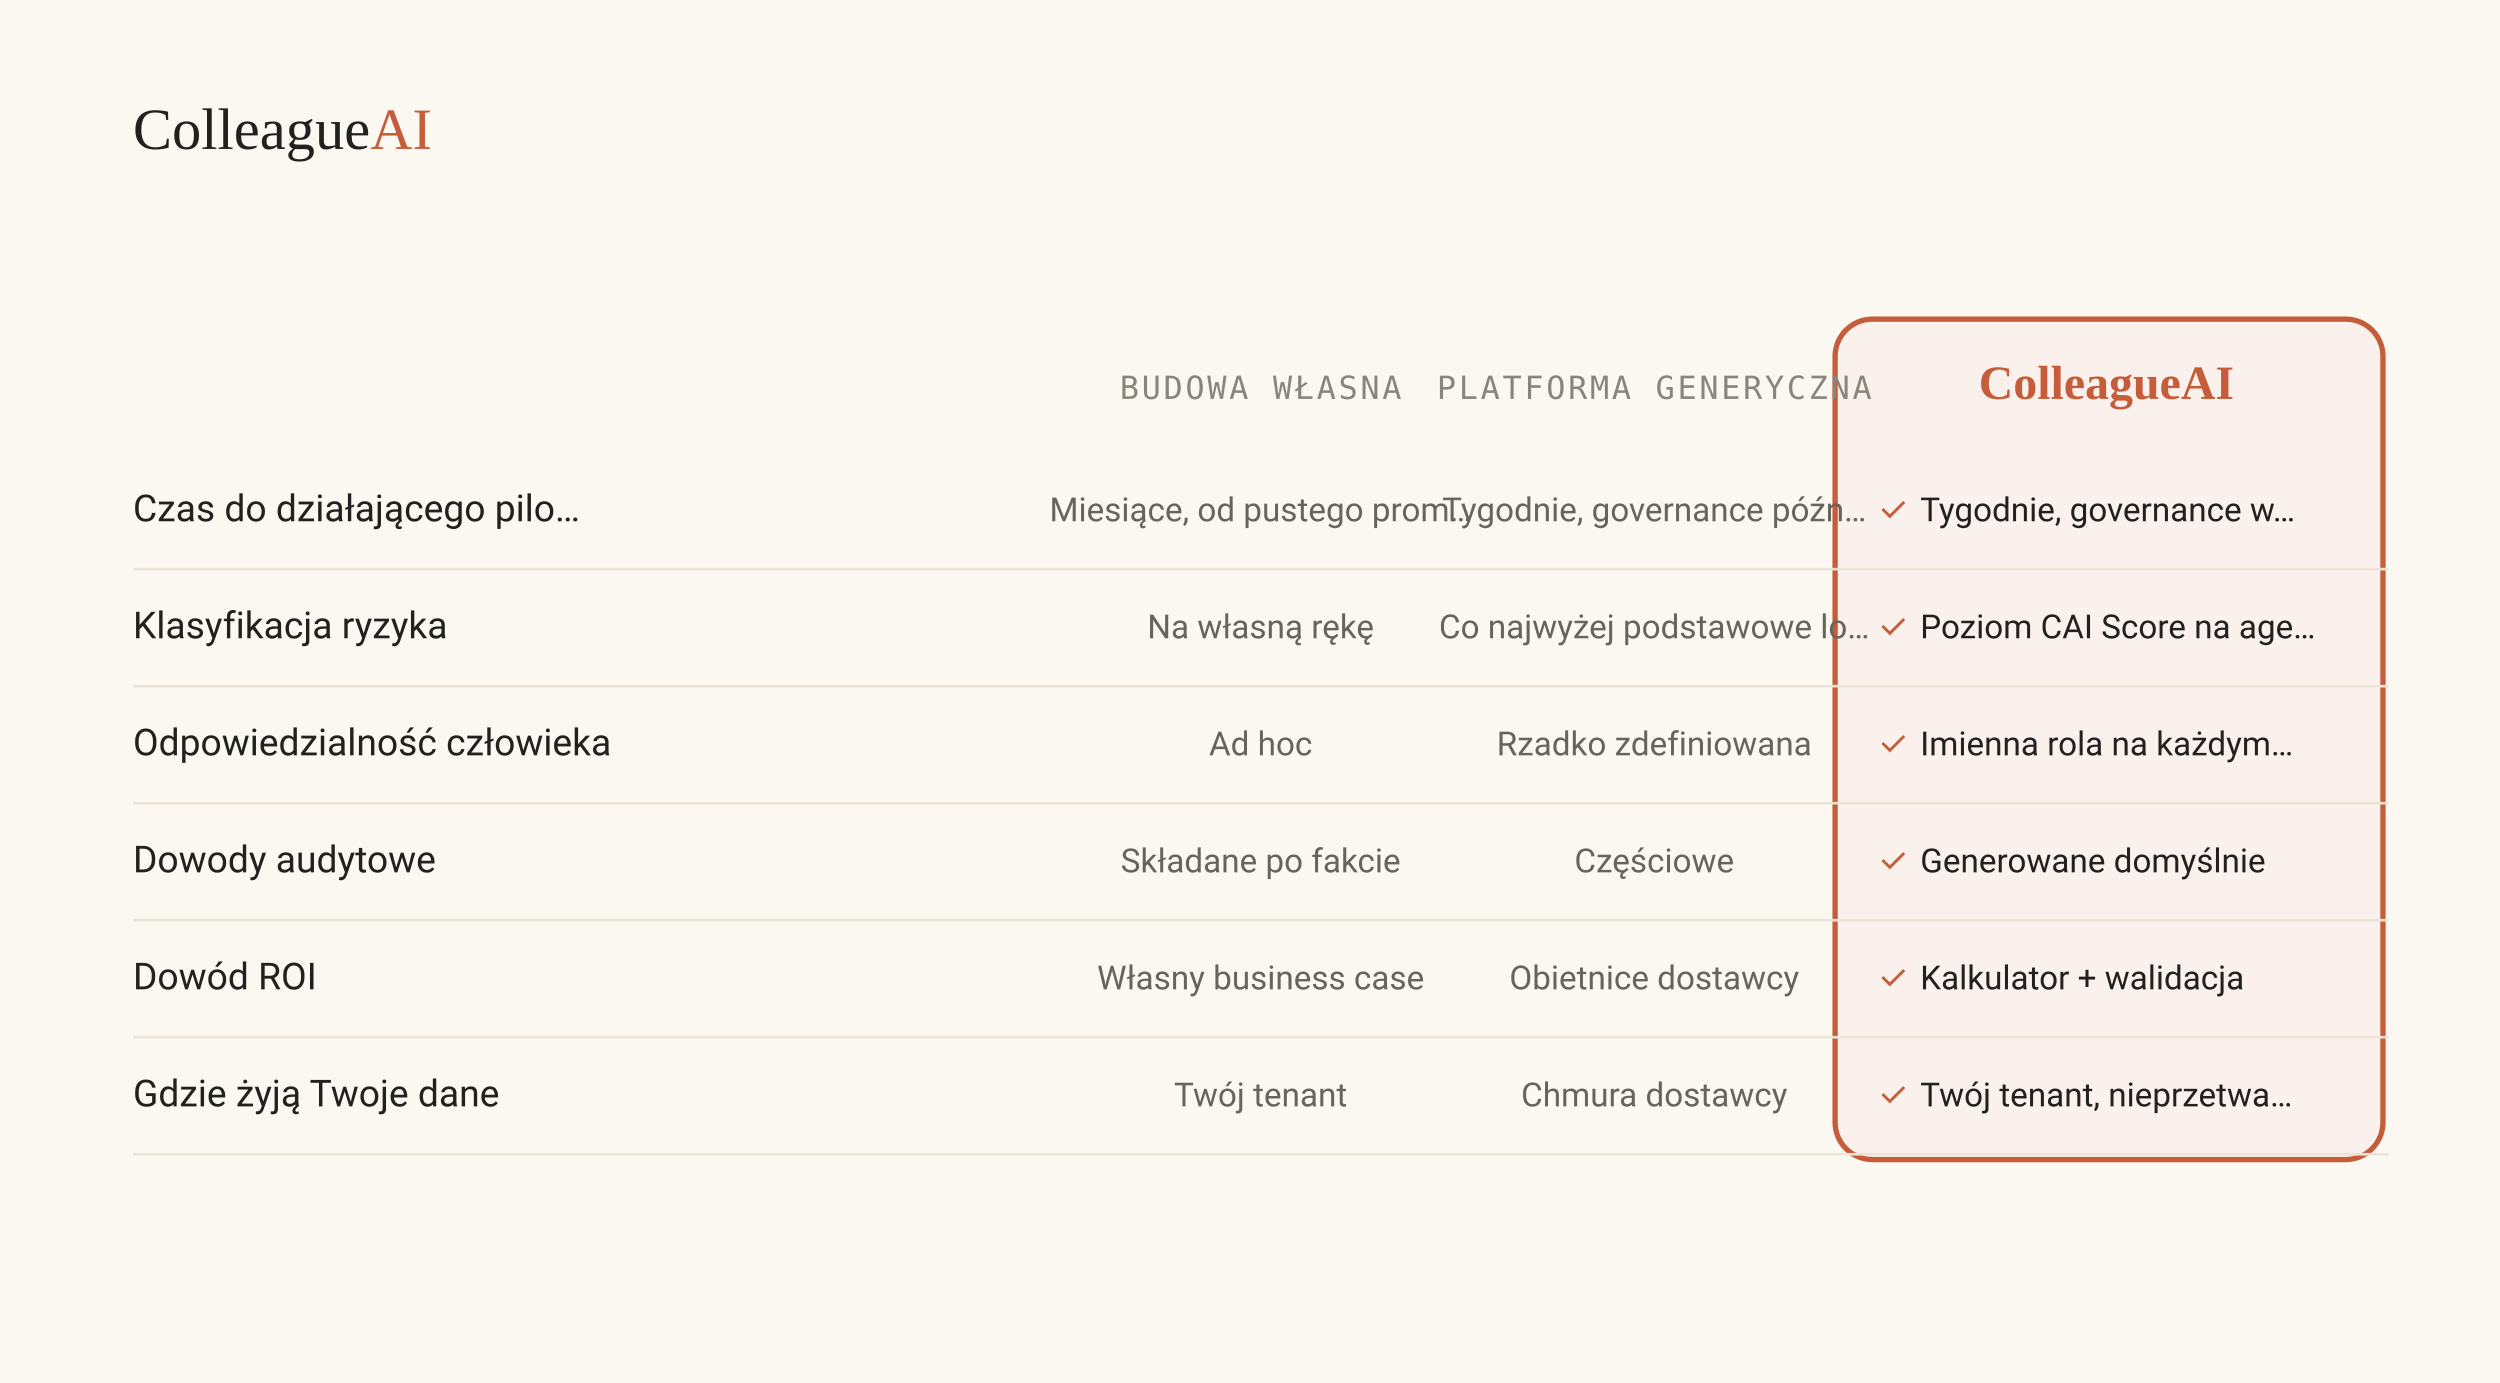
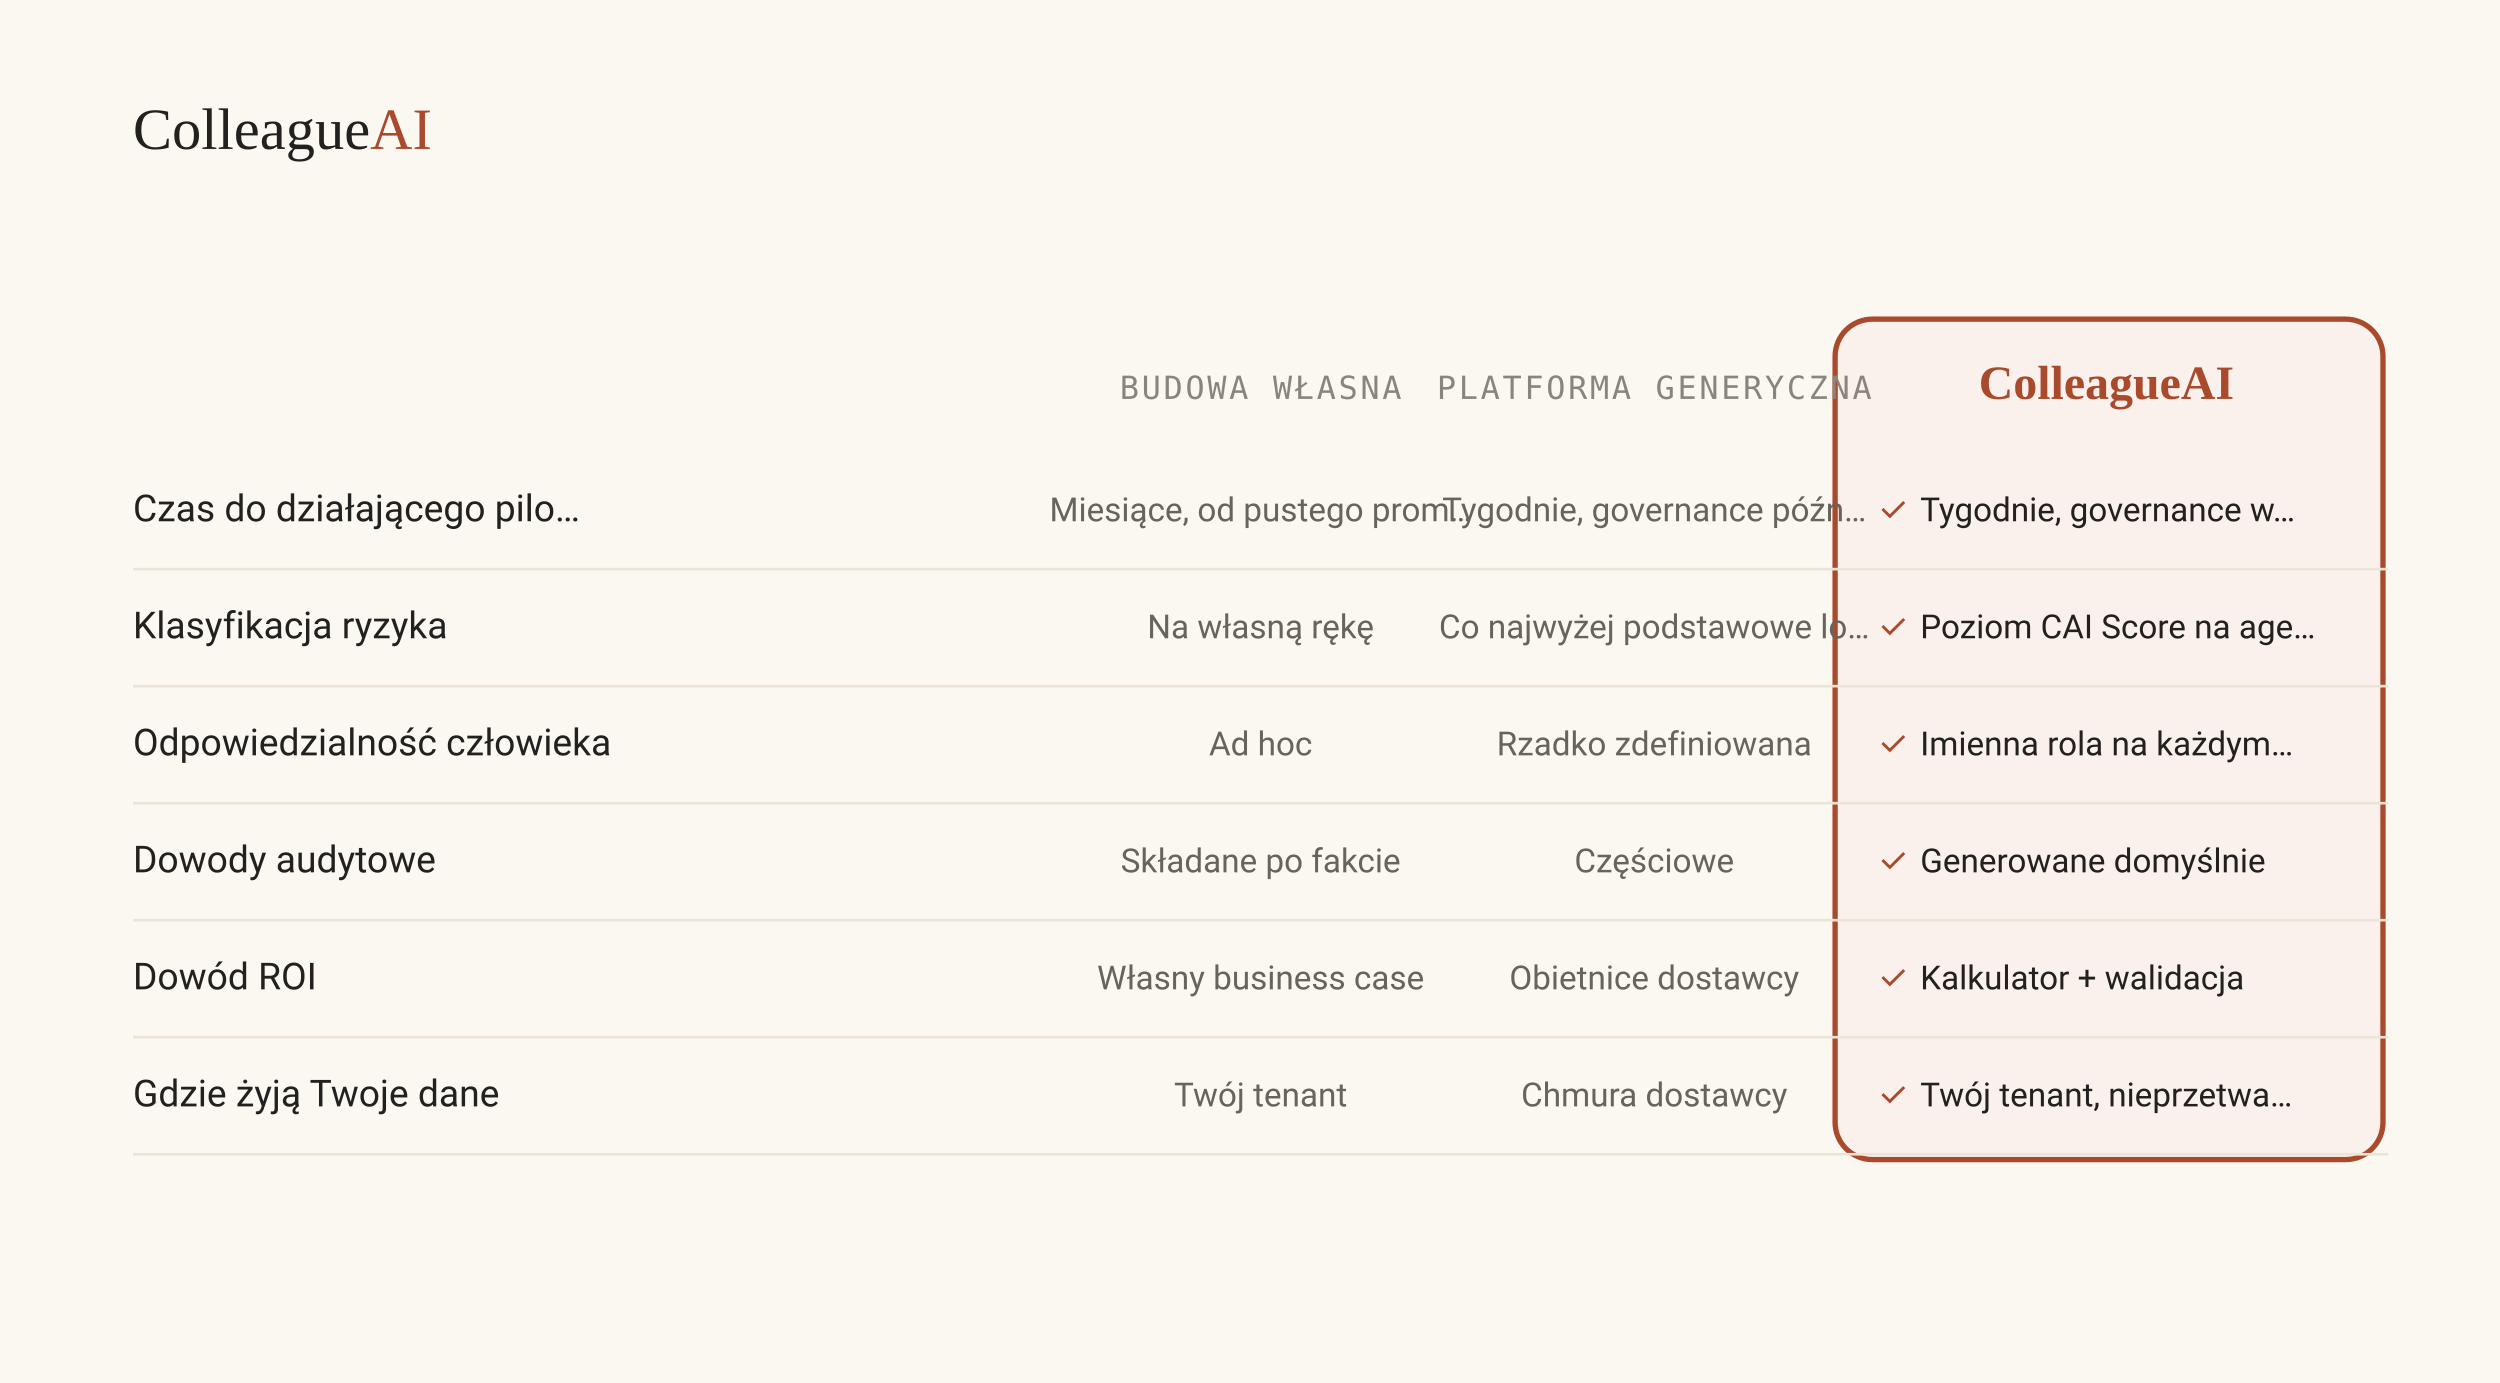
<svg xmlns="http://www.w3.org/2000/svg" viewBox="0 0 940 520" font-family="system-ui,-apple-system,'Segoe UI',Roboto,sans-serif">
  <defs>
    <style>.serif{font-family:Georgia,'Times New Roman',serif}.mono{font-family:ui-monospace,SFMono-Regular,Menlo,monospace}</style>
  </defs>
  <rect width="940" height="520" fill="#FBF8F2" />
-   <text x="50" y="56" class="serif" font-size="22" fill="#22211F">Colleague<tspan fill="#c65d3a">AI</tspan>
+   <text x="50" y="56" class="serif" font-size="22" fill="#22211F">Colleague<tspan fill="#a94a2c">AI</tspan>
  </text>
-   <rect x="690" y="120" width="206" height="316" rx="14" fill="#fbf1ec" stroke="#c65d3a" stroke-width="2" />
+   <rect x="690" y="120" width="206" height="316" rx="14" fill="#fbf1ec" stroke="#a94a2c" stroke-width="2" />
  <text x="474" y="150" class="mono" font-size="12" letter-spacing="1" fill="#8a857c" text-anchor="middle">BUDOWA WŁASNA</text>
  <text x="622" y="150" class="mono" font-size="12" letter-spacing="1" fill="#8a857c" text-anchor="middle">PLATFORMA GENERYCZNA</text>
-   <text x="792" y="150" class="serif" font-size="18" fill="#c65d3a" text-anchor="middle" font-weight="bold">ColleagueAI</text>
+   <text x="792" y="150" class="serif" font-size="18" fill="#a94a2c" text-anchor="middle" font-weight="bold">ColleagueAI</text>
  <text x="50" y="196" font-size="14" fill="#22211F">Czas do działającego pilo…</text>
  <text x="474" y="196" font-size="12.5" fill="#68635b" text-anchor="middle">Miesiące, od pustego prom…</text>
  <text x="622" y="196" font-size="12.5" fill="#68635b" text-anchor="middle">Tygodnie, governance późn…</text>
-   <text x="706" y="196" font-size="13" fill="#c65d3a">✓</text>
+   <text x="706" y="196" font-size="13" fill="#a94a2c">✓</text>
  <text x="722" y="196" font-size="12.5" fill="#22211F">Tygodnie, governance w…</text>
  <line x1="50" y1="214" x2="898" y2="214" stroke="#ece4d7" stroke-width="1" />
  <text x="50" y="240" font-size="14" fill="#22211F">Klasyfikacja ryzyka</text>
  <text x="474" y="240" font-size="12.5" fill="#68635b" text-anchor="middle">Na własną rękę</text>
  <text x="622" y="240" font-size="12.5" fill="#68635b" text-anchor="middle">Co najwyżej podstawowe lo…</text>
-   <text x="706" y="240" font-size="13" fill="#c65d3a">✓</text>
+   <text x="706" y="240" font-size="13" fill="#a94a2c">✓</text>
  <text x="722" y="240" font-size="12.5" fill="#22211F">Poziom CAI Score na age…</text>
  <line x1="50" y1="258" x2="898" y2="258" stroke="#ece4d7" stroke-width="1" />
  <text x="50" y="284" font-size="14" fill="#22211F">Odpowiedzialność człowieka</text>
  <text x="474" y="284" font-size="12.5" fill="#68635b" text-anchor="middle">Ad hoc</text>
  <text x="622" y="284" font-size="12.5" fill="#68635b" text-anchor="middle">Rzadko zdefiniowana</text>
-   <text x="706" y="284" font-size="13" fill="#c65d3a">✓</text>
+   <text x="706" y="284" font-size="13" fill="#a94a2c">✓</text>
  <text x="722" y="284" font-size="12.5" fill="#22211F">Imienna rola na każdym…</text>
  <line x1="50" y1="302" x2="898" y2="302" stroke="#ece4d7" stroke-width="1" />
  <text x="50" y="328" font-size="14" fill="#22211F">Dowody audytowe</text>
  <text x="474" y="328" font-size="12.5" fill="#68635b" text-anchor="middle">Składane po fakcie</text>
  <text x="622" y="328" font-size="12.5" fill="#68635b" text-anchor="middle">Częściowe</text>
-   <text x="706" y="328" font-size="13" fill="#c65d3a">✓</text>
+   <text x="706" y="328" font-size="13" fill="#a94a2c">✓</text>
  <text x="722" y="328" font-size="12.5" fill="#22211F">Generowane domyślnie</text>
  <line x1="50" y1="346" x2="898" y2="346" stroke="#ece4d7" stroke-width="1" />
  <text x="50" y="372" font-size="14" fill="#22211F">Dowód ROI</text>
  <text x="474" y="372" font-size="12.5" fill="#68635b" text-anchor="middle">Własny business case</text>
  <text x="622" y="372" font-size="12.5" fill="#68635b" text-anchor="middle">Obietnice dostawcy</text>
-   <text x="706" y="372" font-size="13" fill="#c65d3a">✓</text>
+   <text x="706" y="372" font-size="13" fill="#a94a2c">✓</text>
  <text x="722" y="372" font-size="12.5" fill="#22211F">Kalkulator + walidacja</text>
  <line x1="50" y1="390" x2="898" y2="390" stroke="#ece4d7" stroke-width="1" />
  <text x="50" y="416" font-size="14" fill="#22211F">Gdzie żyją Twoje dane</text>
  <text x="474" y="416" font-size="12.5" fill="#68635b" text-anchor="middle">Twój tenant</text>
  <text x="622" y="416" font-size="12.5" fill="#68635b" text-anchor="middle">Chmura dostawcy</text>
-   <text x="706" y="416" font-size="13" fill="#c65d3a">✓</text>
+   <text x="706" y="416" font-size="13" fill="#a94a2c">✓</text>
  <text x="722" y="416" font-size="12.5" fill="#22211F">Twój tenant, nieprzetwa…</text>
  <line x1="50" y1="434" x2="898" y2="434" stroke="#ece4d7" stroke-width="1" />
</svg>
